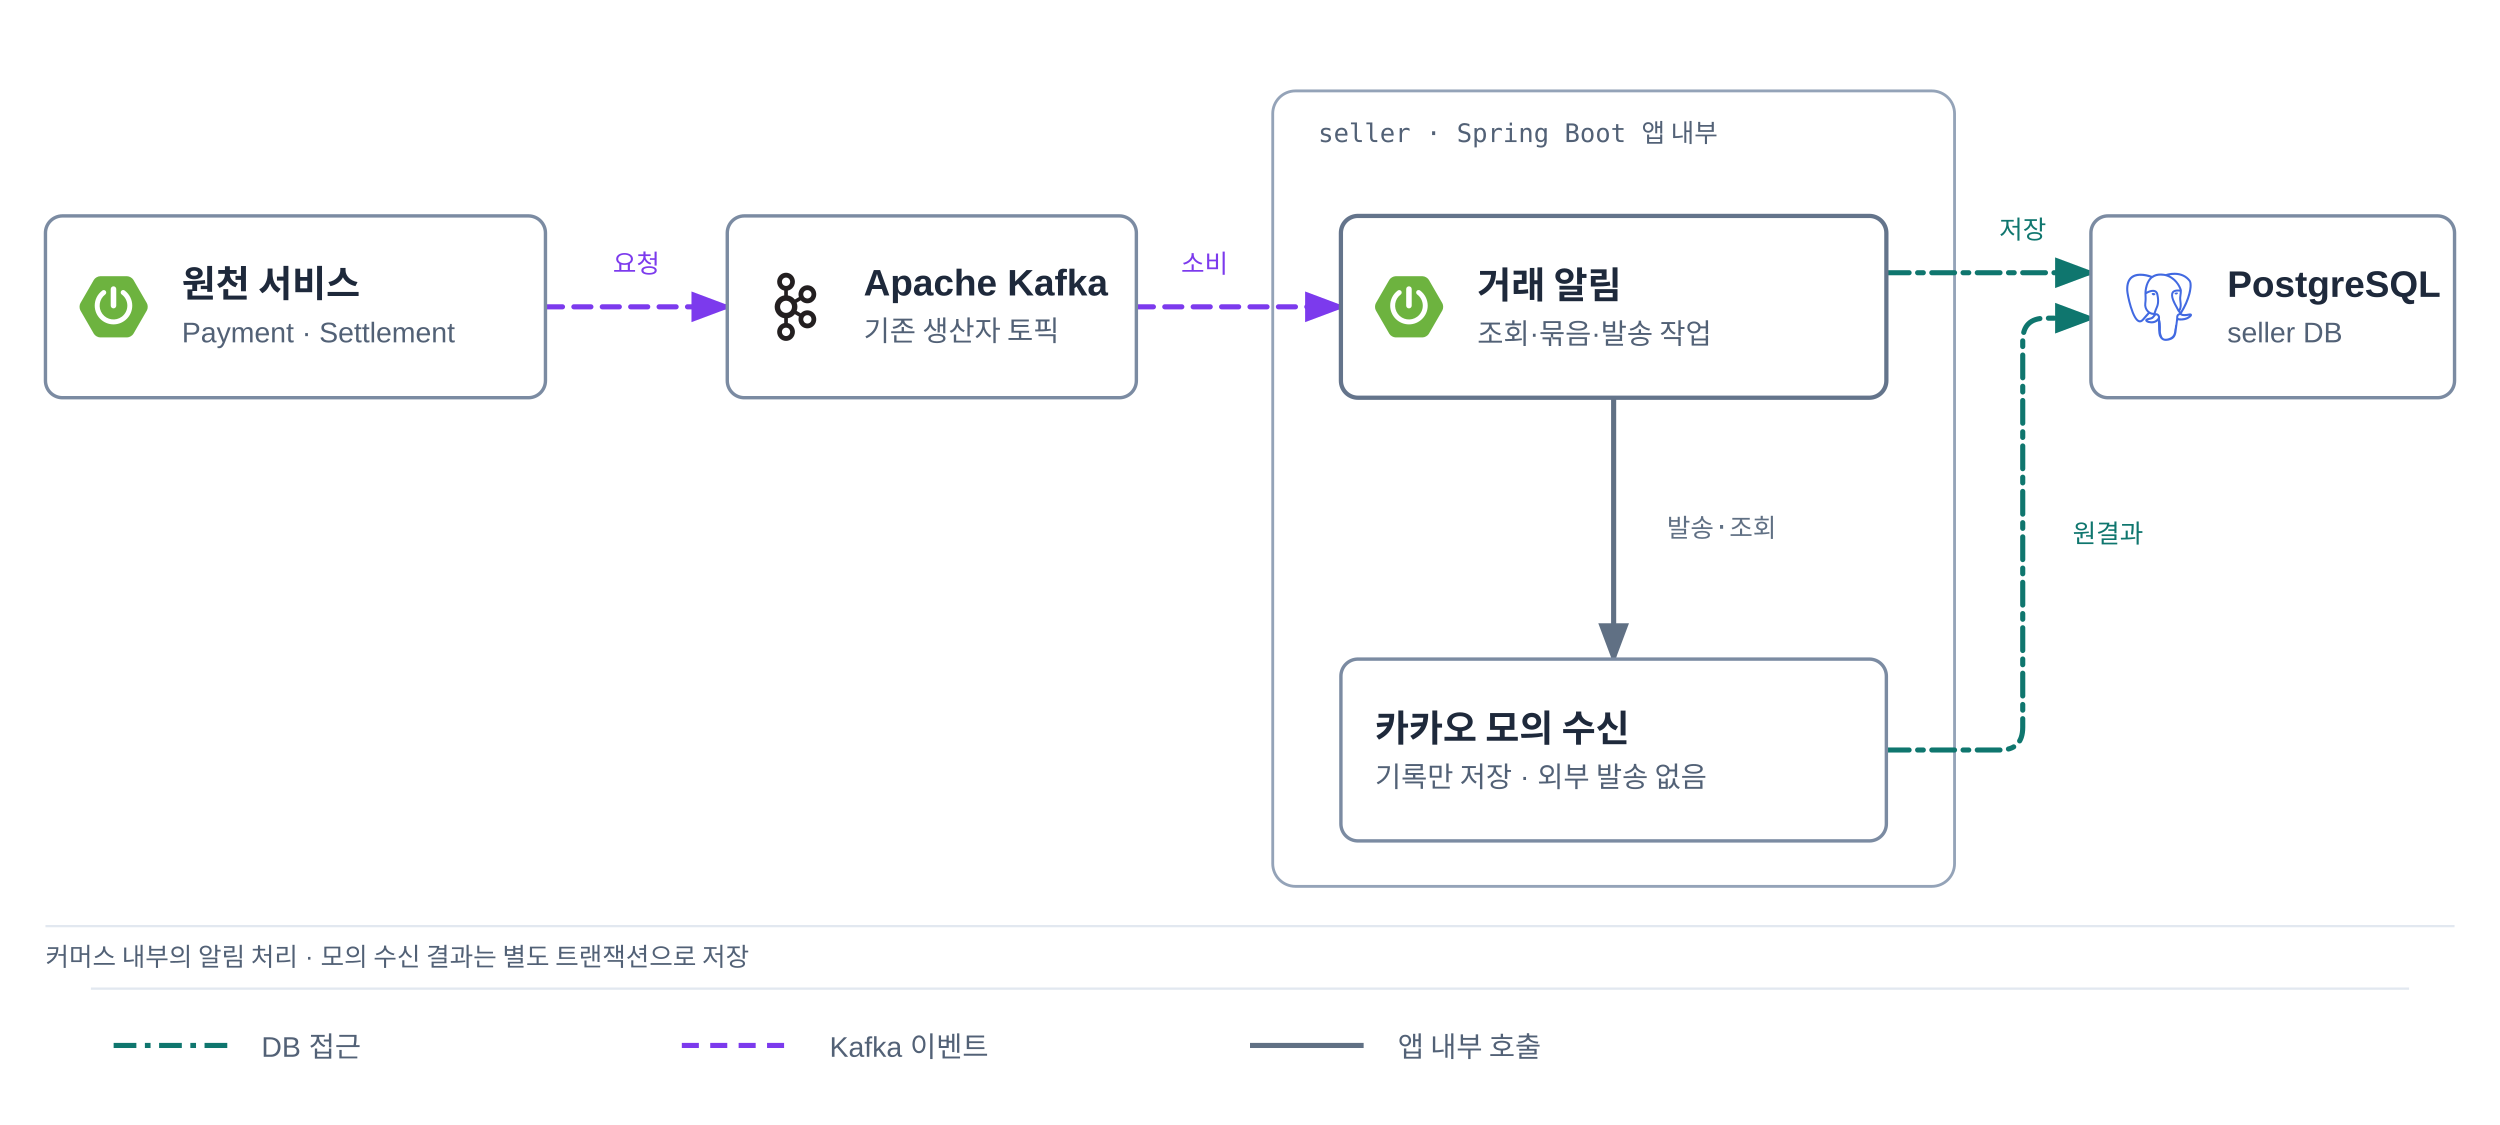
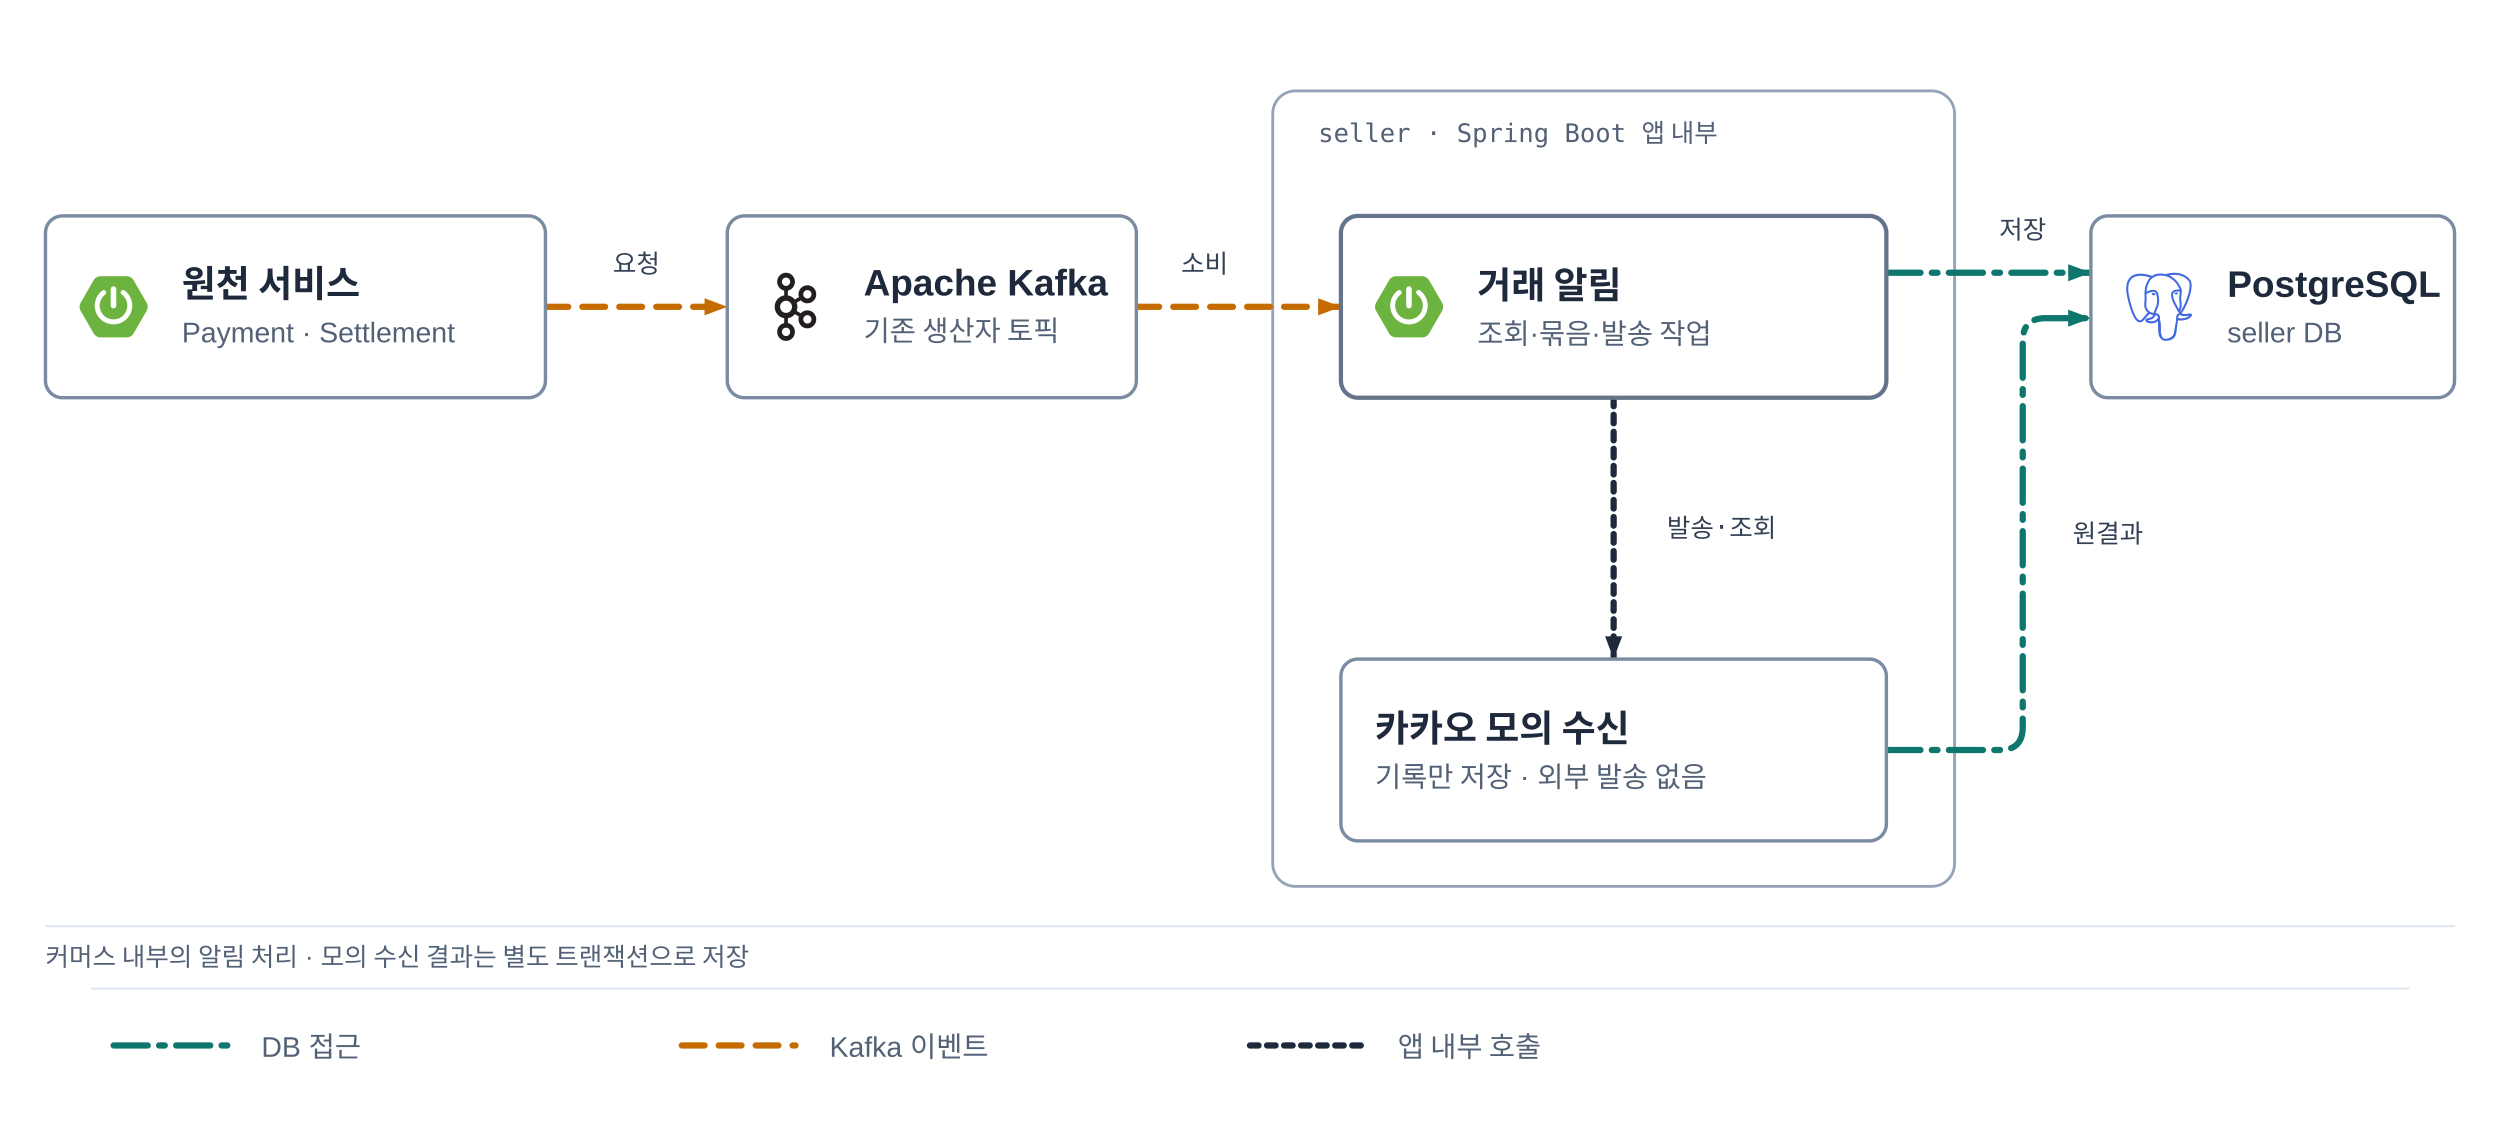
<svg xmlns="http://www.w3.org/2000/svg" width="880" height="396" viewBox="0 0 880 396" role="img" aria-labelledby="title desc">
  <defs>
    <marker id="arrow" markerWidth="8" markerHeight="6" refX="8" refY="3" orient="auto">
      <polygon points="0 0, 8 3, 0 6" fill="#607084" />
    </marker>
    <marker id="arrow-accent" markerWidth="8" markerHeight="6" refX="8" refY="3" orient="auto">
      <polygon points="0 0, 8 3, 0 6" fill="#607084" />
    </marker>
    <marker id="arrow-link" markerWidth="8" markerHeight="6" refX="8" refY="3" orient="auto">
      <polygon points="0 0, 8 3, 0 6" fill="#356b94" />
    </marker>
    <symbol id="logo-springboot" viewBox="0 0 24 24" fill="#6DB33F">
      <path d="m23.693 10.706-4.73-8.184c-.409-.711-1.417-1.294-2.24-1.294H7.272c-.819 0-1.831.584-2.24 1.294L.307 10.706c-.409.711-.409 1.873 0 2.584l4.725 8.189c.409.711 1.417 1.294 2.24 1.294h9.455c.819 0 1.826-.584 2.24-1.294l4.725-8.189c.409-.711.409-1.873 0-2.584zM10.976 5.755c0-.536.438-.974.974-.974s.974.438.974.974v5.822c0 .537-.438.974-.974.974s-.974-.438-.974-.974zm.974 12.429c-3.643 0-6.608-2.965-6.608-6.608.005-2.09.993-4.052 2.668-5.304a.866.866 0 0 1 1.214.179.866.866 0 0 1-.179 1.214c-2.16 1.605-2.612 4.659-1.007 6.819 1.605 2.16 4.659 2.612 6.819 1.007 1.238-.918 1.967-2.372 1.967-3.916a4.897 4.897 0 0 0-1.986-3.925c-.386-.282-.466-.828-.184-1.214.282-.386.828-.466 1.214-.183 1.69 1.247 2.683 3.224 2.687 5.323 0 3.647-2.965 6.608-6.608 6.608z" />
    </symbol>
    <symbol id="logo-apachekafka" viewBox="0 0 24 24" fill="#231F20">
      <path d="M9.71 2.136a1.43 1.43 0 0 0-2.047 0h-.007a1.48 1.48 0 0 0-.421 1.042c0 .41.161.777.422 1.039l.007.007c.257.264.616.426 1.019.426.404 0 .766-.162 1.027-.426l.003-.007c.261-.262.421-.629.421-1.039 0-.408-.159-.777-.421-1.042H9.71zM8.683 22.295c.404 0 .766-.167 1.027-.429l.003-.008c.261-.261.421-.631.421-1.036 0-.41-.159-.778-.421-1.044H9.71a1.42 1.42 0 0 0-1.027-.432 1.4 1.4 0 0 0-1.02.432h-.007c-.26.266-.422.634-.422 1.044 0 .406.161.775.422 1.036l.007.008c.258.262.617.429 1.02.429zm7.89-4.462c.359-.096.683-.33.882-.684l.027-.052a1.47 1.47 0 0 0 .114-1.067 1.454 1.454 0 0 0-.675-.896l-.021-.014a1.425 1.425 0 0 0-1.078-.132c-.36.091-.684.335-.881.686-.2.349-.241.75-.146 1.119.099.363.33.691.675.896h.002c.346.203.737.239 1.101.144zm-6.405-7.342a2.083 2.083 0 0 0-1.485-.627c-.58 0-1.103.242-1.482.627-.378.385-.612.916-.612 1.507s.233 1.124.612 1.514a2.08 2.08 0 0 0 2.967 0c.379-.39.612-.923.612-1.514s-.233-1.122-.612-1.507zm-.835-2.51c.843.141 1.6.552 2.178 1.144h.004c.092.093.182.196.265.299l1.446-.851a3.176 3.176 0 0 1-.047-1.808 3.149 3.149 0 0 1 1.456-1.926l.025-.016a3.062 3.062 0 0 1 2.345-.306c.77.21 1.465.721 1.898 1.482v.002c.431.757.518 1.626.313 2.408a3.145 3.145 0 0 1-1.456 1.928l-.198.118h-.02a3.095 3.095 0 0 1-2.154.201 3.127 3.127 0 0 1-1.514-.944l-1.444.848a4.162 4.162 0 0 1 0 2.879l1.444.846c.413-.47.939-.789 1.514-.944a3.041 3.041 0 0 1 2.371.319l.048.023v.002a3.17 3.17 0 0 1 1.408 1.906 3.215 3.215 0 0 1-.313 2.405l-.026.053-.003-.005a3.147 3.147 0 0 1-1.867 1.436 3.096 3.096 0 0 1-2.371-.318v-.006a3.156 3.156 0 0 1-1.456-1.927 3.175 3.175 0 0 1 .047-1.805l-1.446-.848a3.905 3.905 0 0 1-.265.294l-.004.005a3.938 3.938 0 0 1-2.178 1.138v1.699a3.09 3.09 0 0 1 1.56.862l.002.004c.565.572.914 1.368.914 2.243 0 .873-.35 1.664-.914 2.239l-.002.009a3.1 3.1 0 0 1-2.21.931 3.1 3.1 0 0 1-2.206-.93h-.002v-.009a3.186 3.186 0 0 1-.916-2.239c0-.875.35-1.672.916-2.243v-.004h.002a3.1 3.1 0 0 1 1.558-.862v-1.699a3.926 3.926 0 0 1-2.176-1.138l-.006-.005a4.098 4.098 0 0 1-1.173-2.874c0-1.122.452-2.136 1.173-2.872h.006a3.947 3.947 0 0 1 2.176-1.144V6.289a3.137 3.137 0 0 1-1.558-.864h-.002v-.004a3.192 3.192 0 0 1-.916-2.243c0-.871.35-1.669.916-2.243l.002-.002A3.084 3.084 0 0 1 8.683 0c.861 0 1.641.355 2.21.932v.002h.002c.565.574.914 1.372.914 2.243 0 .876-.35 1.667-.914 2.243l-.002.005a3.142 3.142 0 0 1-1.56.864v1.692zm8.121-1.129l-.012-.019a1.452 1.452 0 0 0-.87-.668 1.43 1.43 0 0 0-1.103.146h.002c-.347.2-.58.529-.677.896-.095.365-.054.768.146 1.119l.007.009c.2.347.519.579.874.673.357.103.755.059 1.098-.144l.019-.009a1.47 1.47 0 0 0 .657-.885 1.493 1.493 0 0 0-.141-1.118" />
    </symbol>
    <symbol id="logo-postgresql" viewBox="0 0 24 24" fill="#4169E1">
      <path d="M23.559 14.723a.527.527 0 0 0-.056-.119c-.139-.263-.477-.342-1.007-.232-1.653.341-2.293.131-2.526-.019 1.342-2.048 2.445-4.522 3.041-6.83.271-1.051.798-3.524.122-4.732a1.564 1.564 0 0 0-.151-.235C21.693.909 19.801.025 17.51.001c-1.495-.016-2.771.346-3.116.479a9.449 9.449 0 0 0-.516-.082 8.044 8.044 0 0 0-1.311-.128c-1.182-.018-2.204.264-3.05.841-.857-.321-4.789-1.645-7.222.079C.936 2.153.309 3.873.43 6.304c.041.818.507 3.334 1.242 5.744.46 1.506.939 2.702 1.433 3.582.553.994 1.126 1.593 1.714 1.79.447.149 1.133.144 1.858-.728.801-.964 1.59-1.826 1.945-2.207.435.235.906.362 1.39.377a.057.057 0 0 0 0.0.004 11.031 11.031 0 0 0-.247.305c-.339.43-.409.52-1.5.744-.31.064-1.134.234-1.146.811-.003.122.033.231.092.327.227.423.922.61 1.015.633 1.335.334 2.504.092 3.371-.679-.017 2.231.077 4.417.345 5.087.221.553.762 1.905 2.469 1.904.251 0 .526-.029.83-.094 1.782-.382 2.556-1.17 2.855-2.906.15-.871.402-2.875.539-4.101.017-.07.036-.121.057-.136.001-.001.07-.047.427.031a.367.367 0 0 0 .044.007l.254.022.015.001c.847.038 1.911-.143 2.531-.431.644-.299 1.806-1.032 1.595-1.67zM2.371 11.877c-.744-2.436-1.178-4.885-1.212-5.572-.109-2.171.417-3.683 1.562-4.493 1.837-1.299 4.84-.541 6.108-.13-.003.003-.007.006-.01.009-2.024 2.044-1.976 5.536-1.971 5.75-0.0.082.007.199.016.359.035.587.1 1.68-.073 2.918-.161 1.15.194 2.276.973 3.089.081.084.165.163.252.237-.347.371-1.1 1.193-1.903 2.158-.568.682-.96.552-1.089.509-.392-.131-.813-.587-1.238-1.322-.48-.839-.964-2.032-1.415-3.513zm6.007 5.087c-.171-.043-.327-.113-.432-.177.089-.039.237-.09.483-.141 1.283-.264 1.482-.451 1.914-1.0.099-.126.212-.269.367-.443a.355.355 0 0 0 .074-.13c.171-.151.272-.11.437-.042.156.065.308.26.369.475.029.102.062.294-.045.444-.904 1.266-2.222 1.249-3.168 1.013zm2.094-3.988-.052.141c-.133.357-.257.688-.333 1.003-.667-.002-1.317-.287-1.81-.802-.628-.655-.913-1.566-.782-2.5.183-1.308.115-2.447.079-3.059-.005-.086-.009-.161-.012-.22.296-.262 1.666-.996 2.643-.772.446.102.718.406.831.928.585 2.704.077 3.831-.33 4.736-.084.187-.163.363-.231.545zm7.364 4.572c-.017.177-.036.376-.062.596l-.146.438a.355.355 0 0 0-.018.108c-.006.475-.054.649-.115.869-.063.229-.135.489-.179 1.058-.11 1.414-.878 2.227-2.417 2.557-1.516.325-1.784-.497-2.021-1.222a6.582 6.582 0 0 0-.077-.227c-.215-.586-.191-1.412-.157-2.555.017-.561-.025-1.901-.33-2.646.004-.293.011-.591.019-.892a.353.353 0 0 0-.015-.113 1.493 1.493 0 0 0-.044-.208c-.123-.428-.421-.787-.78-.935-.142-.059-.404-.167-.718-.087.067-.276.183-.588.309-.925l.053-.142c.059-.16.134-.326.213-.501.426-.948 1.011-2.245.377-5.177-.237-1.098-1.03-1.634-2.232-1.51-.721.075-1.38.365-1.709.532a5.672 5.672 0 0 0-.196.104c.092-1.106.439-3.174 1.736-4.482a4.031 4.031 0 0 1 .303-.276.353.353 0 0 0 .145-.064c.752-.571 1.694-.851 2.802-.833.409.007.802.034 1.174.081 1.939.354 3.244 1.447 4.036 2.383.814.962 1.255 1.931 1.431 2.454-1.323-.135-2.223.127-2.68.779-.993 1.419.543 4.173 1.281 5.496.135.243.252.452.289.541.24.583.551.971.779 1.255.07.087.137.171.189.245-.401.116-1.121.383-1.055 1.717-.012.156-.042.447-.083.815-.046.208-.07.46-.099.766zm.89-1.621c-.041-.832.269-.918.597-1.01a2.857 2.857 0 0 0 .135-.041 1.202 1.202 0 0 0 .134.103c.57.377 1.582.421 3.007.134-.202.177-.519.399-.953.601-.41.19-1.096.333-1.747.364-.72.034-1.086-.081-1.172-.151zm.57-9.271c-.006.351-.054.669-.105 1.002-.055.358-.112.727-.126 1.176-.014.437.04.891.093 1.33.107.887.216 1.8-.207 2.701a3.527 3.527 0 0 1-.188-.386c-.053-.128-.167-.333-.325-.616-.616-1.104-2.057-3.69-1.319-4.745.38-.543 1.341-.566 2.178-.463zm.228 7.014a12.376 12.376 0 0 0-.085-.107l-.035-.044c.726-1.2.584-2.386.458-3.438-.052-.432-.101-.84-.088-1.223.013-.406.067-.754.118-1.091.064-.415.129-.844.111-1.351.013-.053.019-.116.012-.19-.046-.485-.6-1.938-1.729-3.253-.608-.707-1.49-1.497-2.689-2.039.525-.107 1.233-.203 2.024-.186 2.051.046 3.675.814 4.824 2.282a.908.908 0 0 1 .067.1c.723 1.356-.276 6.275-2.987 10.54zm-8.817-6.116c-.025.179-.309.422-.621.422a.582.582 0 0 1-.081-.006c-.187-.026-.377-.144-.506-.316-.046-.06-.12-.178-.105-.284.005-.04.026-.099.092-.149.118-.089.352-.123.61-.087.316.044.643.194.611.419zm7.931-.411c.011.079-.049.201-.153.31-.068.072-.212.196-.408.223a.546.546 0 0 1-.075.005c-.293 0-.541-.234-.561-.372-.024-.176.264-.311.561-.352.297-.041.611.009.636.185z" />
    </symbol>
-     <marker id="arrow-event" markerWidth="8" markerHeight="6" refX="7" refY="3" orient="auto-start-reverse">
-       <path d="M0 0 8 3 0 6Z" fill="#7c3aed" />
+     <marker id="arrow-event" markerWidth="8" markerHeight="6" refX="8" refY="3" orient="auto-start-reverse" markerUnits="userSpaceOnUse" viewBox="0 0 8 6">
+       <path d="M0 0 8 3 0 6Z" fill="#c56b00" />
    </marker>
-     <marker id="arrow-store" markerWidth="8" markerHeight="6" refX="7" refY="3" orient="auto-start-reverse">
+     <marker id="arrow-store" markerWidth="8" markerHeight="6" refX="8" refY="3" orient="auto-start-reverse" markerUnits="userSpaceOnUse" viewBox="0 0 8 6">
      <path d="M0 0 8 3 0 6Z" fill="#0f766e" />
    </marker>
-     <marker id="arrow-internal" markerWidth="8" markerHeight="6" refX="7" refY="3" orient="auto-start-reverse">
-       <path d="M0 0 8 3 0 6Z" fill="#607084" />
+     <marker id="arrow-internal" markerWidth="8" markerHeight="6" refX="8" refY="3" orient="auto-start-reverse" markerUnits="userSpaceOnUse" viewBox="0 0 8 6">
+       <path d="M0 0 8 3 0 6Z" fill="#1e293b" />
    </marker>
  </defs>
  <rect width="880" height="396" fill="#ffffff" />
  <rect x="448" y="32" width="240" height="280" rx="8" fill="#ffffff" stroke="#94a3b8" stroke-width="1" />
  <text x="464" y="50" font-family="Geist Mono, SFMono-Regular, monospace" font-size="9" fill="#526176" font-weight="400">seller · Spring Boot 앱 내부</text>
-   <path id="notice-outbox" data-edge="true" d="M192 108 H256" fill="none" stroke="#7c3aed" stroke-width="1.8" marker-end="url(#arrow-event)" stroke-linejoin="round" stroke-linecap="round" data-flow="event" stroke-dasharray="6 4" />
+   <path id="notice-outbox" data-edge="true" d="M192 108 H256" fill="none" stroke="#c56b00" stroke-width="2.2" marker-end="url(#arrow-event)" stroke-linejoin="round" stroke-linecap="round" data-flow="event" stroke-dasharray="8 5" />
  <rect x="206.0" y="86" width="36" height="14" fill="#ffffff" data-label-for="notice-outbox" />
-   <text x="224" y="96" font-family="Geist Mono, SFMono-Regular, monospace" font-size="9" fill="#7c3aed" font-weight="400" text-anchor="middle" data-label-for="notice-outbox">요청</text>
-   <path id="notice-inbox" data-edge="true" d="M400 108 H472" fill="none" stroke="#7c3aed" stroke-width="1.8" marker-end="url(#arrow-event)" stroke-linejoin="round" stroke-linecap="round" data-flow="event" stroke-dasharray="6 4" />
+   <text x="224" y="96" font-family="Geist Mono, SFMono-Regular, monospace" font-size="9" fill="#334155" font-weight="400" text-anchor="middle" data-label-for="notice-outbox">요청</text>
+   <path id="notice-inbox" data-edge="true" d="M400 108 H472" fill="none" stroke="#c56b00" stroke-width="2.2" marker-end="url(#arrow-event)" stroke-linejoin="round" stroke-linecap="round" data-flow="event" stroke-dasharray="8 5" />
  <rect x="406.0" y="86" width="36" height="14" fill="#ffffff" data-label-for="notice-inbox" />
-   <text x="424" y="96" font-family="Geist Mono, SFMono-Regular, monospace" font-size="9" fill="#7c3aed" font-weight="400" text-anchor="middle" data-label-for="notice-inbox">소비</text>
-   <path id="notification-store" data-edge="true" d="M664 96 H736" fill="none" stroke="#0f766e" stroke-width="1.8" marker-end="url(#arrow-store)" stroke-linejoin="round" stroke-linecap="round" data-flow="store" stroke-dasharray="8 3 2 3" />
+   <text x="424" y="96" font-family="Geist Mono, SFMono-Regular, monospace" font-size="9" fill="#334155" font-weight="400" text-anchor="middle" data-label-for="notice-inbox">소비</text>
+   <path id="notification-store" data-edge="true" d="M664 96 H736" fill="none" stroke="#0f766e" stroke-width="2.2" marker-end="url(#arrow-store)" stroke-linejoin="round" stroke-linecap="round" data-flow="store" stroke-dasharray="12 4 2 4" />
  <rect x="694.0" y="74" width="36" height="14" fill="#ffffff" data-label-for="notification-store" />
-   <text x="712" y="84" font-family="Geist Mono, SFMono-Regular, monospace" font-size="9" fill="#0f766e" font-weight="400" text-anchor="middle" data-label-for="notification-store">저장</text>
-   <path id="mock-send" data-edge="true" d="M568 140 V232" fill="none" stroke="#607084" stroke-width="1.8" marker-end="url(#arrow-internal)" stroke-linejoin="round" stroke-linecap="round" data-flow="internal" />
+   <text x="712" y="84" font-family="Geist Mono, SFMono-Regular, monospace" font-size="9" fill="#334155" font-weight="400" text-anchor="middle" data-label-for="notification-store">저장</text>
+   <path id="mock-send" data-edge="true" d="M568 140 V232" fill="none" stroke="#1e293b" stroke-width="2.2" marker-end="url(#arrow-internal)" stroke-linejoin="round" stroke-linecap="round" data-flow="internal" stroke-dasharray="3 3" />
  <rect x="576" y="179" width="60" height="14" fill="#ffffff" data-label-for="mock-send" />
-   <text x="606.0" y="189" font-family="Geist Mono, SFMono-Regular, monospace" font-size="9" fill="#607084" font-weight="400" text-anchor="middle" data-label-for="mock-send">발송·조회</text>
-   <path id="mock-receipt" data-edge="true" d="M664 264 H704 Q712 264 712 256 V120 Q712 112 720 112 H736" fill="none" stroke="#0f766e" stroke-width="1.8" marker-end="url(#arrow-store)" stroke-linejoin="round" stroke-linecap="round" data-flow="store" stroke-dasharray="8 3 2 3" />
+   <text x="606.0" y="189" font-family="Geist Mono, SFMono-Regular, monospace" font-size="9" fill="#334155" font-weight="400" text-anchor="middle" data-label-for="mock-send">발송·조회</text>
+   <path id="mock-receipt" data-edge="true" d="M664 264 H704 Q712 264 712 256 V120 Q712 112 720 112 H736" fill="none" stroke="#0f766e" stroke-width="2.2" marker-end="url(#arrow-store)" stroke-linejoin="round" stroke-linecap="round" data-flow="store" stroke-dasharray="12 4 2 4" />
  <rect x="720" y="181" width="44" height="14" fill="#ffffff" data-label-for="mock-receipt" />
-   <text x="742.0" y="191" font-family="Geist Mono, SFMono-Regular, monospace" font-size="9" fill="#0f766e" font-weight="400" text-anchor="middle" data-label-for="mock-receipt">원결과</text>
+   <text x="742.0" y="191" font-family="Geist Mono, SFMono-Regular, monospace" font-size="9" fill="#334155" font-weight="400" text-anchor="middle" data-label-for="mock-receipt">원결과</text>
  <g id="producers" data-node="true" data-box="16,76,176,64" data-tech="component">
    <rect x="16" y="76" width="176" height="64" rx="6" fill="#ffffff" stroke="#7b8ba2" stroke-width="1.2" />
    <g data-align-content="card" transform="translate(0 -3.5)">
      <use href="#logo-springboot" x="28" y="96.0" width="24" height="24" aria-hidden="true" transform="translate(0 3.5)" />
      <text x="64" y="108.0" font-family="Geist, Arial, Apple SD Gothic Neo, sans-serif" font-size="13" fill="#1e293b" font-weight="600" transform="translate(0 0)">원천 서비스</text>
      <text x="64" y="124.0" font-family="Geist, Arial, Apple SD Gothic Neo, sans-serif" font-size="10" fill="#526176" font-weight="400" transform="translate(0 0)">Payment · Settlement</text>
    </g>
  </g>
  <g id="kafka" data-node="true" data-box="256,76,144,64" data-tech="component">
    <rect x="256" y="76" width="144" height="64" rx="6" fill="#ffffff" stroke="#7b8ba2" stroke-width="1.2" />
    <g data-align-content="card" transform="translate(0 -2.5)">
      <use href="#logo-apachekafka" x="268" y="96.0" width="24" height="24" aria-hidden="true" transform="translate(0 2.5)" />
      <text x="304" y="108.0" font-family="Geist, Arial, Apple SD Gothic Neo, sans-serif" font-size="13" fill="#1e293b" font-weight="600" transform="translate(0 -1.5)">Apache Kafka</text>
      <text x="304" y="124.0" font-family="Geist, Arial, Apple SD Gothic Neo, sans-serif" font-size="10" fill="#526176" font-weight="400" transform="translate(0 -1.5)">기존 생산자 토픽</text>
    </g>
  </g>
  <g id="notice-worker" data-node="true" data-box="472,76,192,64" data-tech="component">
    <rect x="472" y="76" width="192" height="64" rx="6" fill="#ffffff" stroke="#64748b" stroke-width="1.5" />
    <g data-align-content="card" transform="translate(0 -3)">
      <use href="#logo-springboot" x="484" y="96.0" width="24" height="24" aria-hidden="true" transform="translate(0 3)" />
      <text x="520" y="108.0" font-family="Geist, Arial, Apple SD Gothic Neo, sans-serif" font-size="13" fill="#1e293b" font-weight="600" transform="translate(0 0)">거래 알림</text>
      <text x="520" y="124.0" font-family="Geist, Arial, Apple SD Gothic Neo, sans-serif" font-size="10" fill="#526176" font-weight="400" transform="translate(0 0)">조회·묶음·발송 작업</text>
    </g>
  </g>
  <g id="mock-kakao" data-node="true" data-box="472,232,192,64" data-tech="component">
    <rect x="472" y="232" width="192" height="64" rx="6" fill="#ffffff" stroke="#7b8ba2" stroke-width="1.2" />
    <g data-align-content="card" transform="translate(0 -3)">
      <text x="484" y="264.0" font-family="Geist, Arial, Apple SD Gothic Neo, sans-serif" font-size="13" fill="#1e293b" font-weight="600">카카오 모의 수신</text>
      <text x="484" y="280.0" font-family="Geist, Arial, Apple SD Gothic Neo, sans-serif" font-size="10" fill="#526176" font-weight="400">기록만 저장 · 외부 발송 없음</text>
    </g>
  </g>
  <g id="seller-db" data-node="true" data-box="736,76,128,64" data-tech="component">
    <rect x="736" y="76" width="128" height="64" rx="6" fill="#ffffff" stroke="#7b8ba2" stroke-width="1.2" />
    <g data-align-content="card" transform="translate(0 -2.5)">
      <use href="#logo-postgresql" x="748" y="96.0" width="24" height="24" aria-hidden="true" transform="translate(0 2.5)" />
      <text x="784" y="108.0" font-family="Geist, Arial, Apple SD Gothic Neo, sans-serif" font-size="13" fill="#1e293b" font-weight="600" transform="translate(0 -1)">PostgreSQL</text>
      <text x="784" y="124.0" font-family="Geist, Arial, Apple SD Gothic Neo, sans-serif" font-size="10" fill="#526176" font-weight="400" transform="translate(0 -1)">seller DB</text>
    </g>
  </g>
  <line x1="16" y1="326" x2="864" y2="326" stroke="#e2e8f0" stroke-width="0.8" />
  <text x="16" y="340" font-family="Geist, Arial, Apple SD Gothic Neo, sans-serif" font-size="9" fill="#526176" font-weight="400">커머스 내부의 알림 처리   ·   모의 수신 결과는 별도 트랜잭션으로 저장</text>
  <g data-legend="flows">
    <line x1="32" x2="848.0" y1="348" y2="348" stroke="#e2e8f0" stroke-width="0.8" />
-     <line data-flow="store" x1="40" x2="80" y1="368" y2="368" stroke="#0f766e" stroke-width="1.8" stroke-dasharray="8 3 2 3" />
+     <line data-flow="store" x1="40" x2="80" y1="368" y2="368" stroke="#0f766e" stroke-width="2.2" stroke-dasharray="12 4 2 4" stroke-linecap="round" />
    <text x="92" y="372" font-family="Geist, Arial, Apple SD Gothic Neo, sans-serif" font-size="10" fill="#526176">DB 접근</text>
-     <line data-flow="event" x1="240" x2="280" y1="368" y2="368" stroke="#7c3aed" stroke-width="1.8" stroke-dasharray="6 4" />
+     <line data-flow="event" x1="240" x2="280" y1="368" y2="368" stroke="#c56b00" stroke-width="2.2" stroke-dasharray="8 5" stroke-linecap="round" />
    <text x="292" y="372" font-family="Geist, Arial, Apple SD Gothic Neo, sans-serif" font-size="10" fill="#526176">Kafka 이벤트</text>
-     <line data-flow="internal" x1="440" x2="480" y1="368" y2="368" stroke="#607084" stroke-width="1.8" />
+     <line data-flow="internal" x1="440" x2="480" y1="368" y2="368" stroke="#1e293b" stroke-width="2.2" stroke-linecap="round" stroke-dasharray="3 3" />
    <text x="492" y="372" font-family="Geist, Arial, Apple SD Gothic Neo, sans-serif" font-size="10" fill="#526176">앱 내부 호출</text>
  </g>
</svg>
